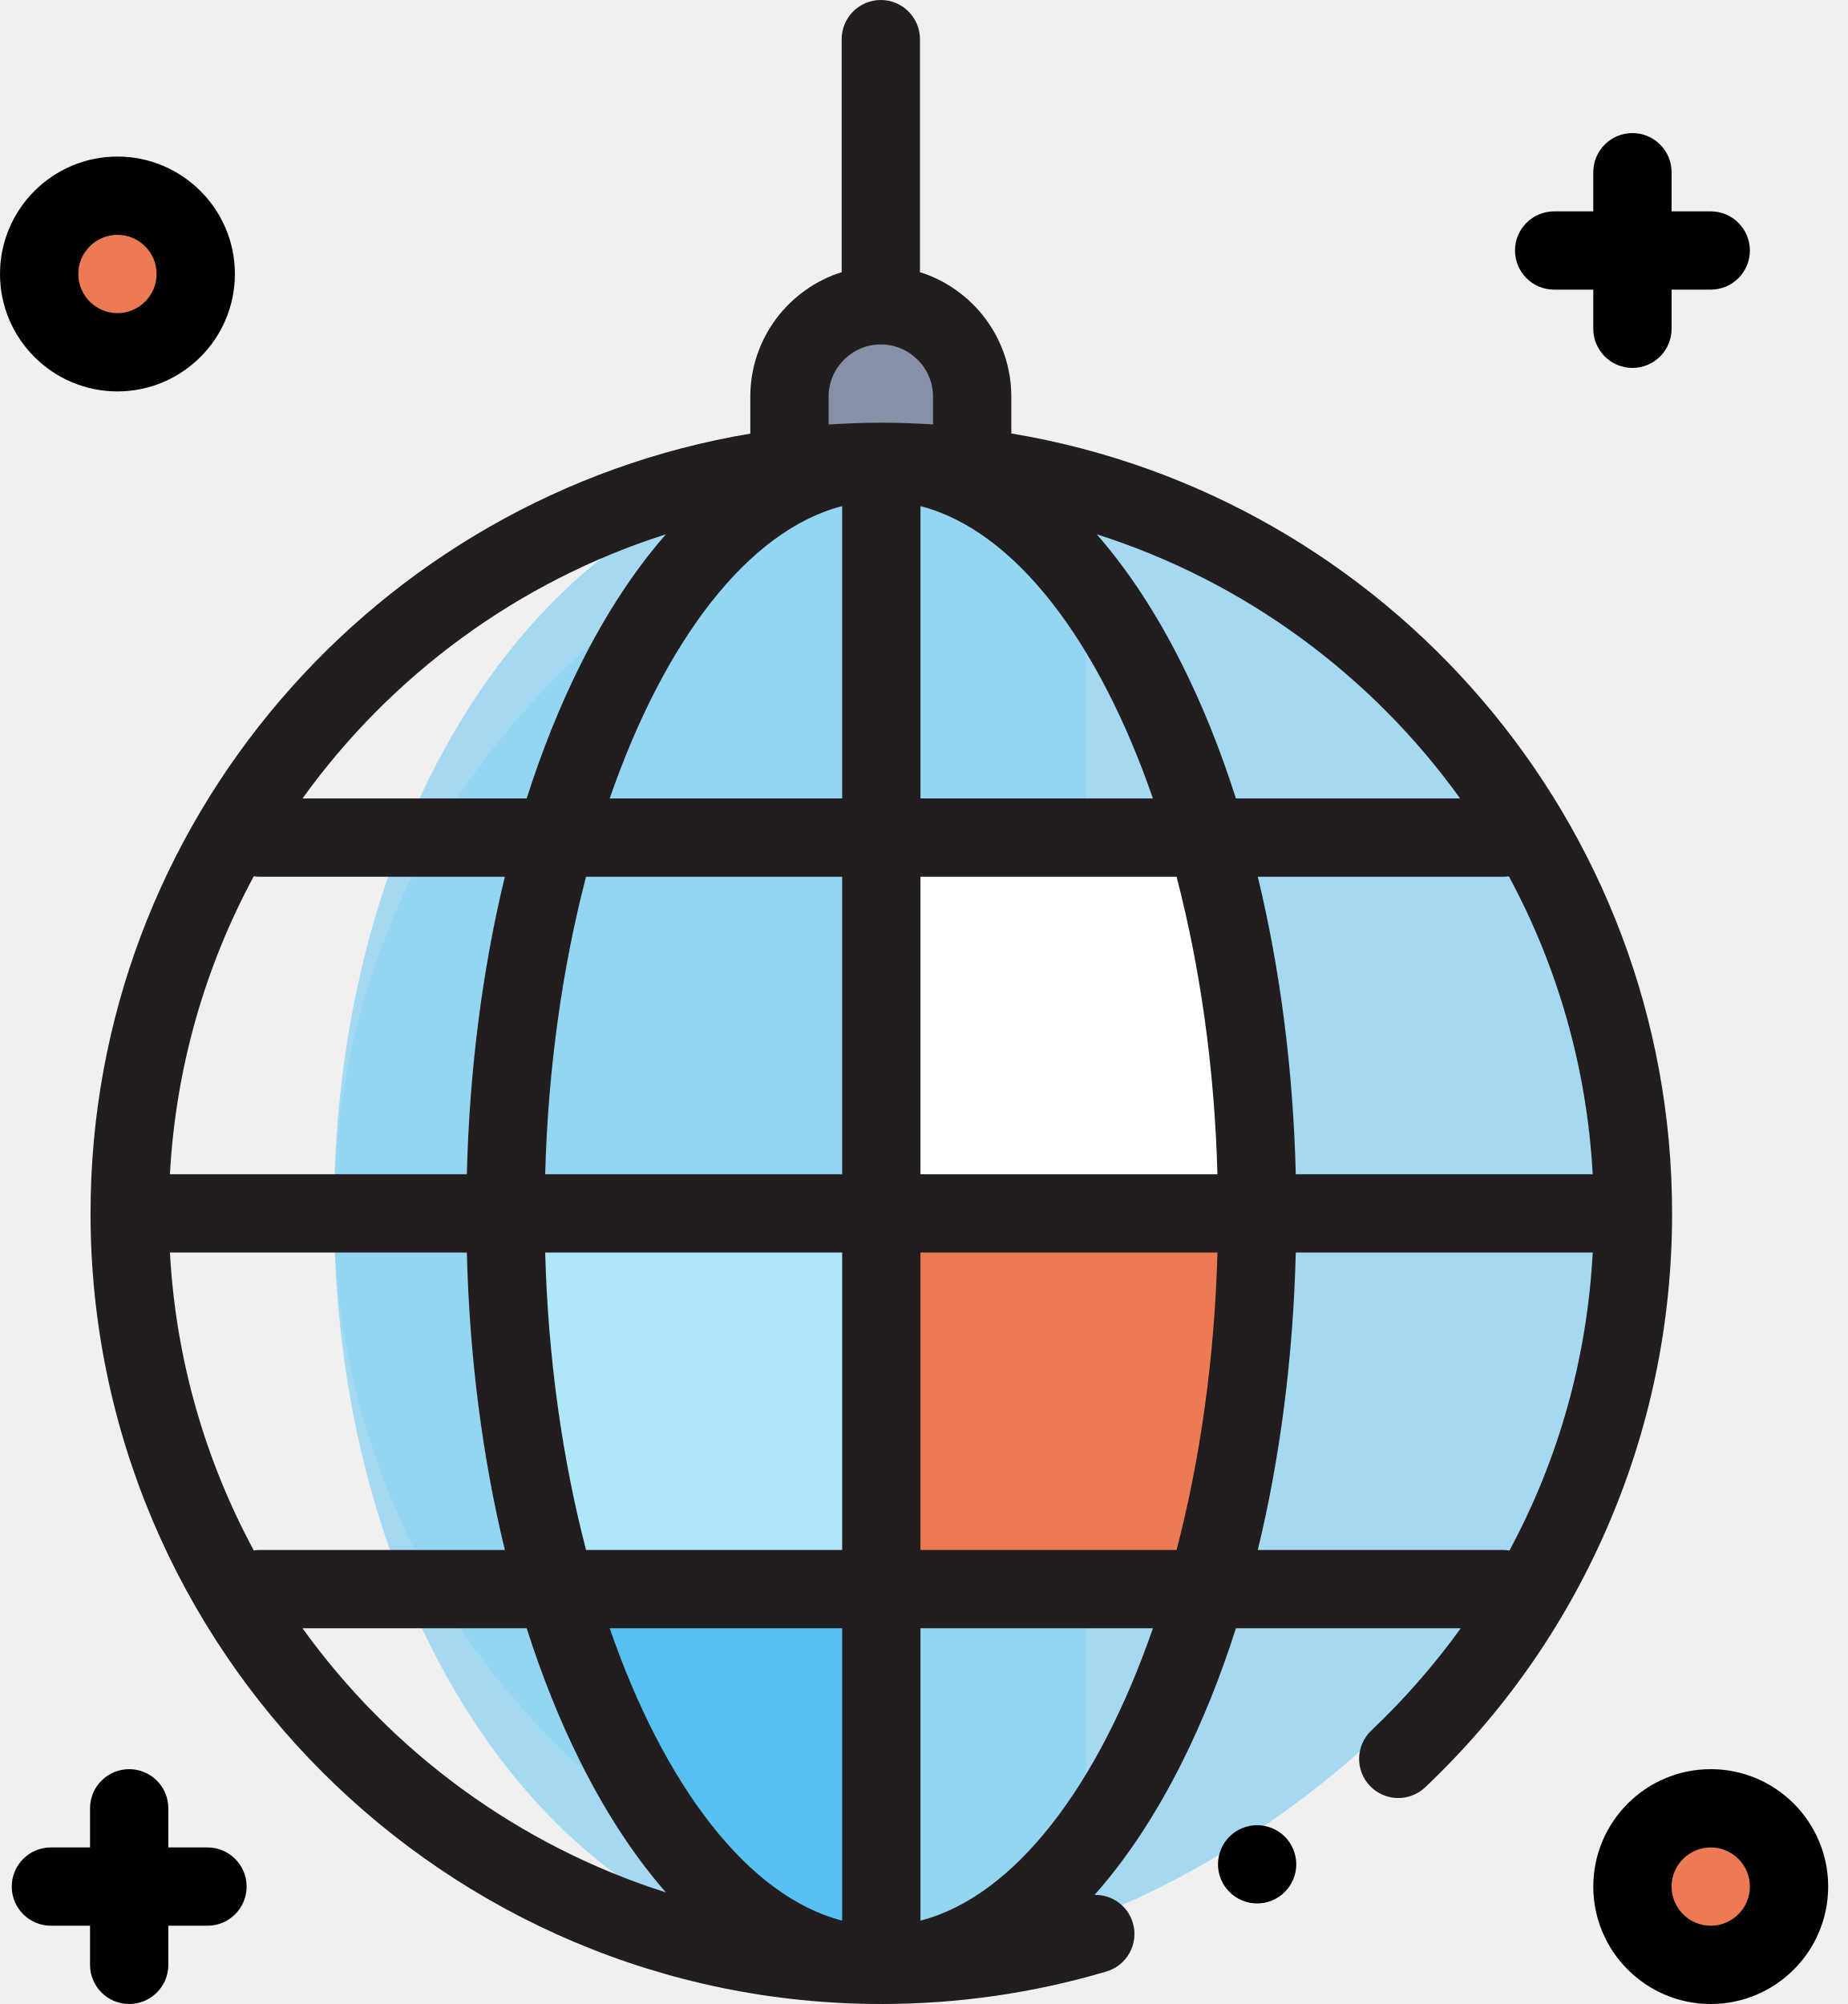
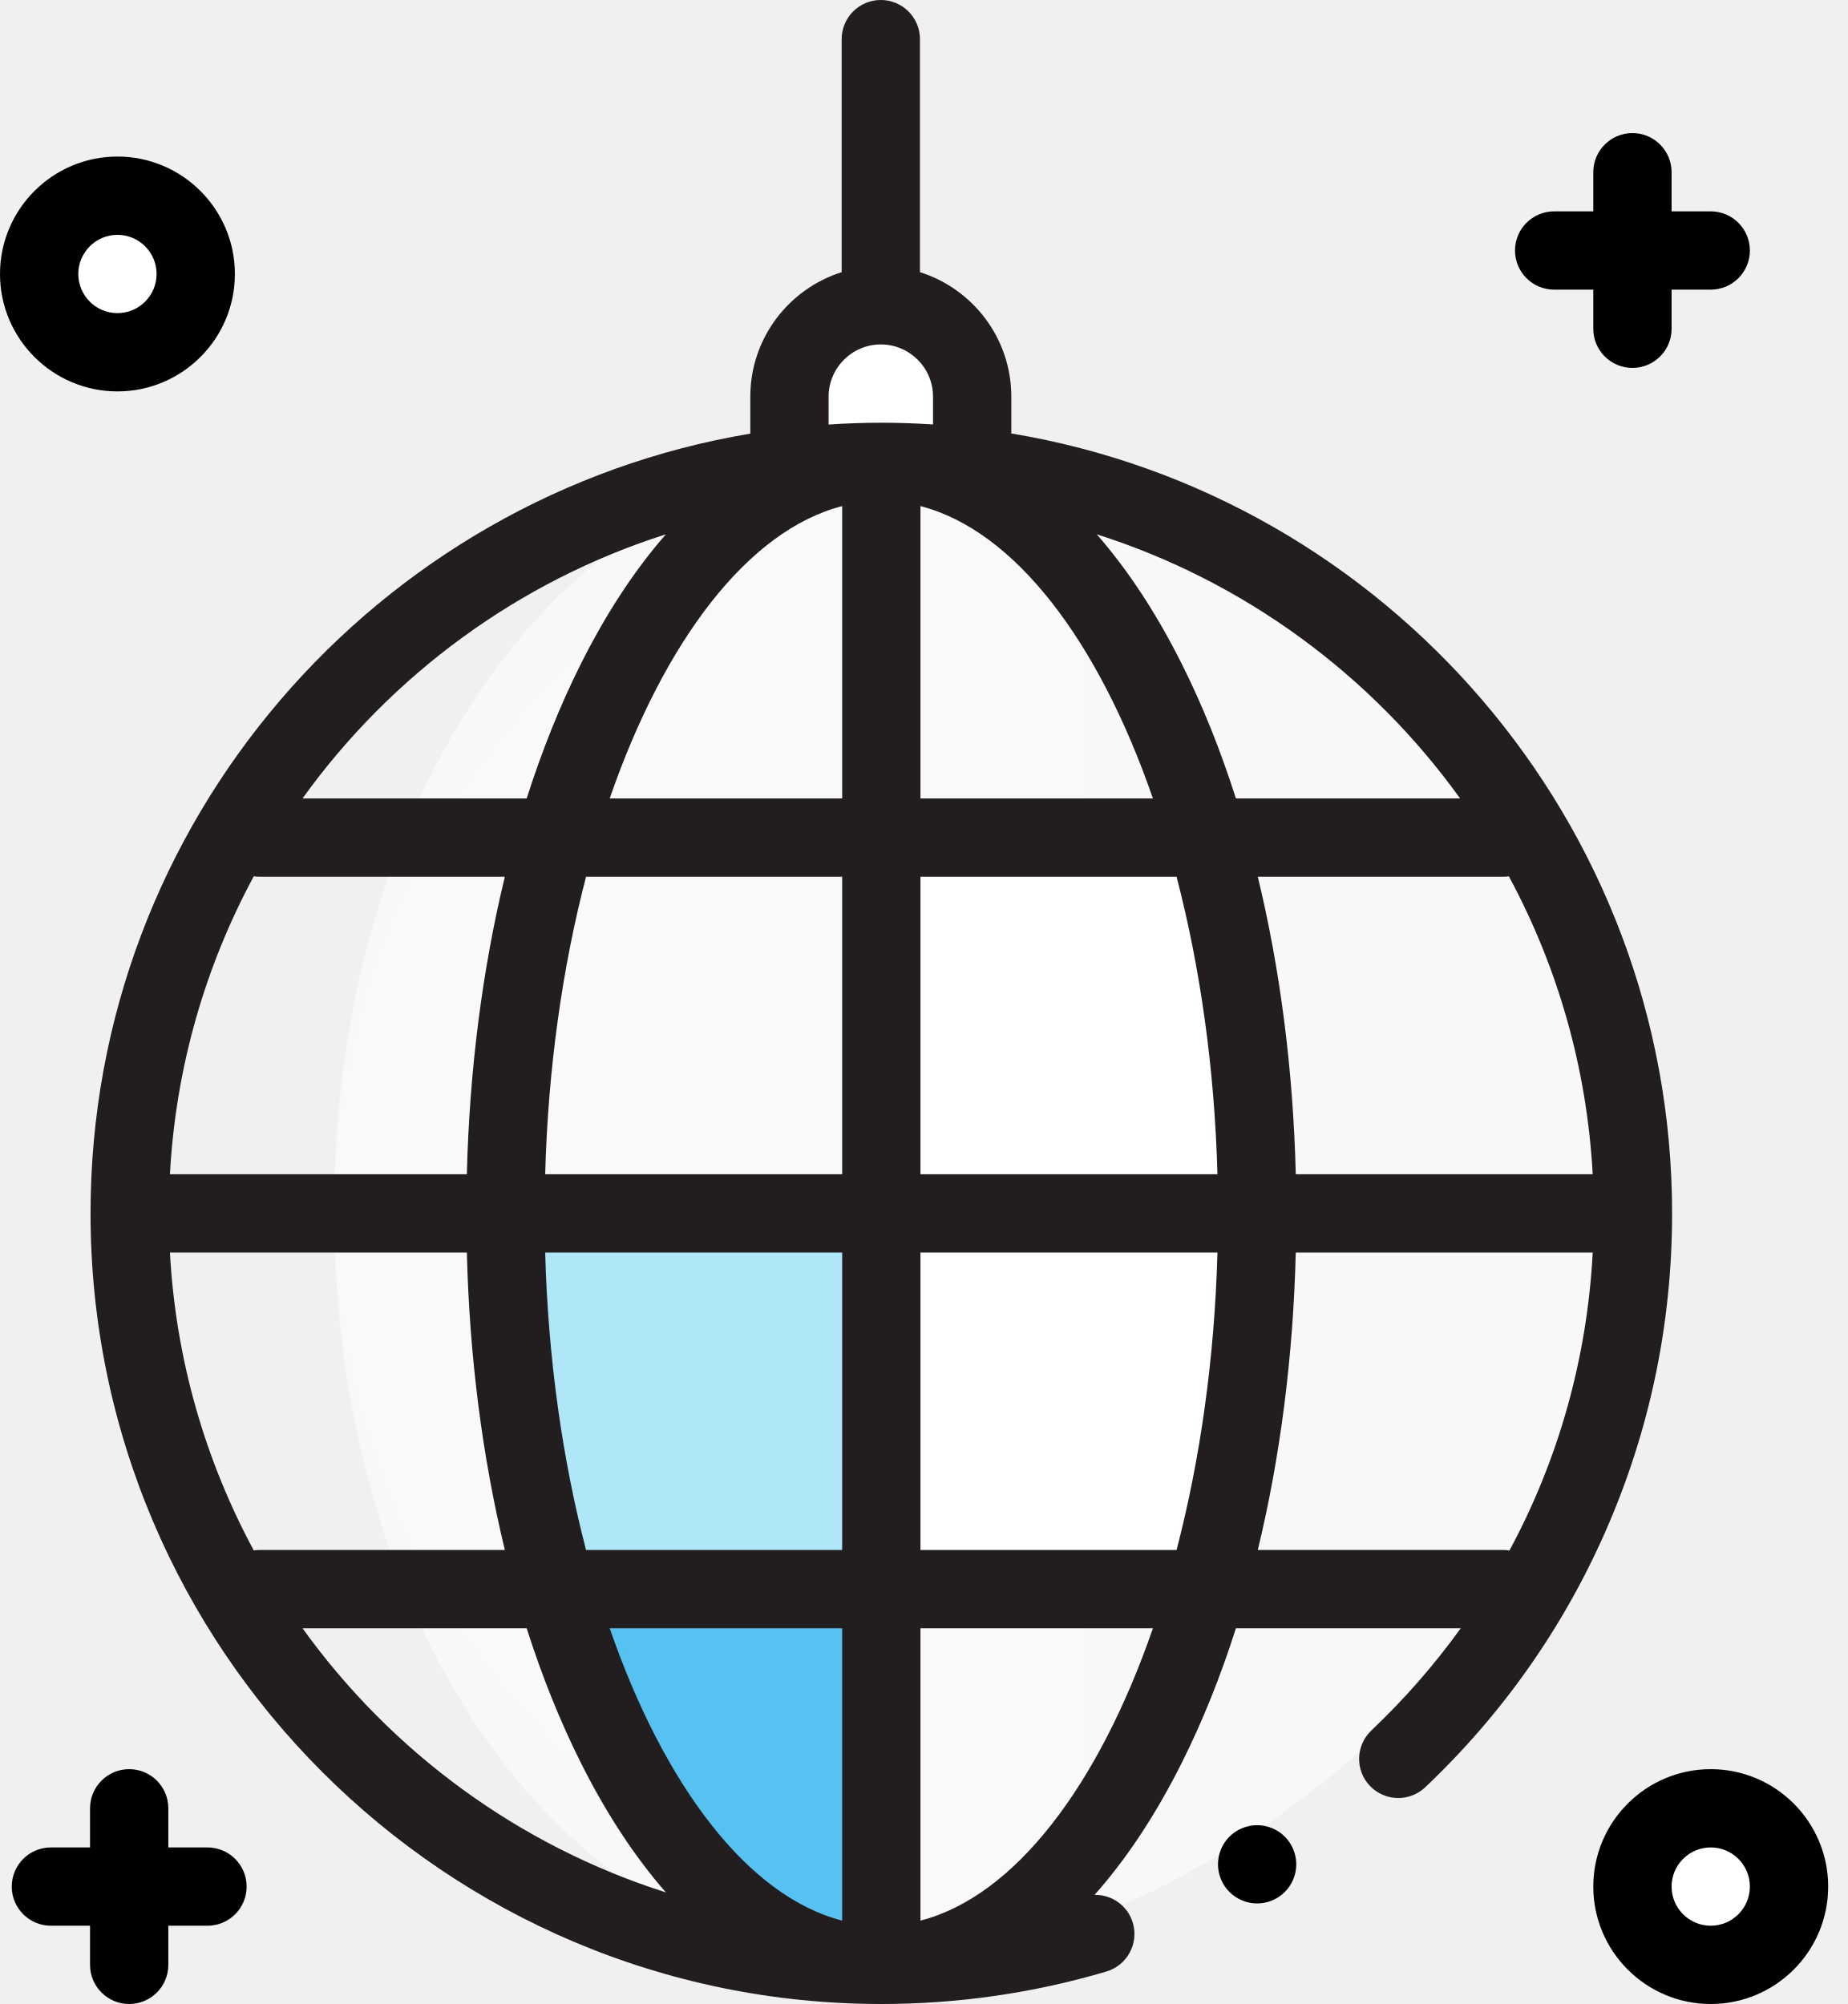
<svg xmlns="http://www.w3.org/2000/svg" width="59" height="64" viewBox="0 0 59 64">
  <g fill="none">
-     <path fill="#8690A6" d="M25.208,14.75 L25.208,12.667 C25.208,11.056 26.514,9.75 28.125,9.75 C29.736,9.75 31.042,11.056 31.042,12.667 L31.042,14.75" />
-     <path fill="#EC7B53" d="M6.25 8.75C6.25 10.131 5.131 11.25 3.75 11.25 2.369 11.25 1.25 10.131 1.25 8.75 1.25 7.369 2.369 6.25 3.75 6.25 5.131 6.25 6.25 7.369 6.25 8.75zM57.125 60.25C57.125 61.631 56.006 62.75 54.625 62.75 53.244 62.75 52.125 61.631 52.125 60.25 52.125 58.869 53.244 57.75 54.625 57.75 56.006 57.75 57.125 58.869 57.125 60.25z" />
-     <path fill="#57C2F1" d="M52,38.667 C52,51.922 38,62.667 28,62.667 C18,62.667 10.667,51.922 10.667,38.667 C10.667,25.412 18,14.667 28,14.667 C38,14.667 52,25.412 52,38.667 Z" opacity=".5" />
-     <path fill="#57C2F1" d="M10.667,62.667 C23.921,62.667 34.667,51.922 34.667,38.667 C34.667,25.412 23.921,14.667 10.667,14.667 L10.667,62.667 Z" opacity=".2" transform="matrix(-1 0 0 1 45.333 0)" />
+     <path fill="#fff" d="M25.208,14.75 L25.208,12.667 C25.208,11.056 26.514,9.75 28.125,9.75 C29.736,9.75 31.042,11.056 31.042,12.667 L31.042,14.75" />
+     <path fill="#fff" d="M6.25 8.75C6.25 10.131 5.131 11.25 3.75 11.25 2.369 11.25 1.25 10.131 1.25 8.75 1.25 7.369 2.369 6.25 3.75 6.25 5.131 6.25 6.25 7.369 6.25 8.75zM57.125 60.25C57.125 61.631 56.006 62.75 54.625 62.75 53.244 62.75 52.125 61.631 52.125 60.25 52.125 58.869 53.244 57.75 54.625 57.75 56.006 57.75 57.125 58.869 57.125 60.25z" />
+     <path fill="#fff" d="M52,38.667 C52,51.922 38,62.667 28,62.667 C18,62.667 10.667,51.922 10.667,38.667 C10.667,25.412 18,14.667 28,14.667 C38,14.667 52,25.412 52,38.667 Z" opacity=".5" />
+     <path fill="#fff" d="M10.667,62.667 C23.921,62.667 34.667,51.922 34.667,38.667 C34.667,25.412 23.921,14.667 10.667,14.667 L10.667,62.667 Z" opacity=".2" transform="matrix(-1 0 0 1 45.333 0)" />
    <path fill="#FFF" d="M38.535,26.75 L28.125,26.75 L28.125,38.635 L40.14,38.635 C40.13,34.307 39.547,30.249 38.535,26.75 L38.535,26.75 Z" />
-     <path fill="#EC7B53" d="M38.535,50.521 L28.125,50.521 L28.125,38.636 L40.14,38.636 C40.13,42.964 39.547,47.021 38.535,50.521 L38.535,50.521 Z" />
+     <path fill="#fff" d="M38.535,50.521 L28.125,50.521 L28.125,38.636 L40.14,38.636 C40.13,42.964 39.547,47.021 38.535,50.521 L38.535,50.521 Z" />
    <path fill="#B0E7F8" d="M17.715,50.521 L28.125,50.521 L28.125,38.636 L16.11,38.636 C16.12,42.964 16.703,47.021 17.715,50.521 L17.715,50.521 Z" />
    <path fill="#57C2F1" d="M28.125,62.75 L28.125,50.865 L17.78,50.865 C19.861,57.966 23.714,62.738 28.125,62.75 Z" />
    <path fill="#221E1F" d="M53.391,38.75 C53.391,26.241 44.247,15.829 32.292,13.843 L32.292,12.667 C32.292,10.805 31.064,9.224 29.375,8.692 L29.375,1.25 C29.375,0.56 28.815,0 28.125,0 C27.435,0 26.875,0.56 26.875,1.25 L26.875,8.692 C25.187,9.224 23.958,10.804 23.958,12.667 L23.958,13.848 C12.019,15.847 2.891,26.252 2.891,38.75 C2.891,52.673 14.218,64 28.141,64 C30.586,64 33.005,63.651 35.329,62.962 C35.991,62.766 36.368,62.07 36.172,61.408 C36.009,60.857 35.499,60.504 34.951,60.515 C35.97,59.367 36.909,57.95 37.744,56.279 C38.402,54.964 38.977,53.529 39.464,52 L46.643,52 C45.806,53.161 44.853,54.255 43.788,55.265 C43.287,55.74 43.265,56.531 43.74,57.032 C44.215,57.533 45.006,57.554 45.507,57.08 C47.971,54.744 49.91,51.991 51.269,48.896 C52.677,45.691 53.391,42.278 53.391,38.75 Z M41.375,37.5 C41.292,34.167 40.877,30.95 40.162,28 L48,28 C48.061,28 48.12,27.994 48.179,27.986 C49.722,30.847 50.669,34.074 50.856,37.5 L41.375,37.5 Z M26.891,61.337 C23.88,60.561 21.206,57.025 19.468,52 L26.891,52 L26.891,61.337 Z M18.713,49.5 C17.964,46.627 17.5,43.399 17.408,40 L26.891,40 L26.891,49.5 L18.713,49.5 Z M8.103,49.514 C6.56,46.653 5.612,43.426 5.426,40 L14.907,40 C14.989,43.333 15.405,46.55 16.12,49.5 L8.282,49.5 C8.221,49.5 8.162,49.506 8.103,49.514 Z M8.103,27.986 C8.162,27.994 8.221,28 8.282,28 L16.12,28 C15.405,30.95 14.989,34.167 14.907,37.5 L5.426,37.5 C5.612,34.074 6.56,30.847 8.103,27.986 L8.103,27.986 Z M36.814,25.5 L29.391,25.5 L29.391,16.163 C32.402,16.939 35.076,20.475 36.814,25.5 Z M26.891,16.163 L26.891,25.5 L19.468,25.5 C21.206,20.475 23.88,16.939 26.891,16.163 Z M26.891,28 L26.891,37.5 L17.408,37.5 C17.5,34.101 17.964,30.873 18.713,28 L26.891,28 Z M29.391,40 L38.874,40 C38.782,43.399 38.318,46.627 37.569,49.5 L29.391,49.5 L29.391,40 Z M29.391,37.5 L29.391,28 L37.569,28 C38.318,30.873 38.782,34.101 38.874,37.5 L29.391,37.5 Z M46.623,25.5 L39.464,25.5 C38.977,23.971 38.402,22.536 37.744,21.221 C36.928,19.588 36.012,18.198 35.02,17.064 C39.737,18.564 43.792,21.563 46.623,25.5 Z M26.458,12.667 C26.458,11.748 27.206,11 28.125,11 C29.044,11 29.792,11.748 29.792,12.667 L29.792,13.555 C29.246,13.52 28.696,13.5 28.141,13.5 C27.575,13.5 27.015,13.521 26.458,13.558 L26.458,12.667 L26.458,12.667 Z M21.262,17.064 C20.27,18.198 19.354,19.588 18.538,21.221 C17.88,22.536 17.305,23.971 16.817,25.5 L9.659,25.5 C12.489,21.563 16.544,18.564 21.262,17.064 Z M9.659,52 L16.817,52 C17.305,53.529 17.88,54.964 18.538,56.279 C19.354,57.912 20.27,59.302 21.262,60.436 C16.544,58.936 12.489,55.937 9.659,52 Z M29.391,61.337 L29.391,52 L36.814,52 C35.076,57.025 32.402,60.561 29.391,61.337 L29.391,61.337 Z M48,49.5 L40.162,49.5 C40.877,46.55 41.292,43.333 41.375,40 L50.857,40 C50.677,43.381 49.765,46.61 48.198,49.517 C48.134,49.507 48.067,49.5 48,49.5 L48,49.5 Z" />
    <path fill="#000" d="M49.625 9.25L50.875 9.25 50.875 10.5C50.875 11.19 51.435 11.75 52.125 11.75 52.815 11.75 53.375 11.19 53.375 10.5L53.375 9.25 54.625 9.25C55.315 9.25 55.875 8.69 55.875 8 55.875 7.31 55.315 6.75 54.625 6.75L53.375 6.75 53.375 5.5C53.375 4.81 52.815 4.25 52.125 4.25 51.435 4.25 50.875 4.81 50.875 5.5L50.875 6.75 49.625 6.75C48.935 6.75 48.375 7.31 48.375 8 48.375 8.69 48.935 9.25 49.625 9.25zM6.625 59L5.375 59 5.375 57.75C5.375 57.06 4.815 56.5 4.125 56.5 3.435 56.5 2.875 57.06 2.875 57.75L2.875 59 1.625 59C.935 59 .375 59.56.375 60.25.375 60.94.935 61.5 1.625 61.5L2.875 61.5 2.875 62.75C2.875 63.44 3.435 64 4.125 64 4.815 64 5.375 63.44 5.375 62.75L5.375 61.5 6.625 61.5C7.315 61.5 7.875 60.94 7.875 60.25 7.875 59.56 7.315 59 6.625 59zM3.75 12.5C5.818 12.5 7.5 10.818 7.5 8.75 7.5 6.682 5.818 5 3.75 5 1.682 5 0 6.682 0 8.75 0 10.818 1.682 12.5 3.75 12.5zM3.75 7.5C4.439 7.5 5 8.061 5 8.75 5 9.439 4.439 10 3.75 10 3.061 10 2.5 9.439 2.5 8.75 2.5 8.061 3.061 7.5 3.75 7.5zM54.625 56.5C52.557 56.5 50.875 58.182 50.875 60.25 50.875 62.318 52.557 64 54.625 64 56.693 64 58.375 62.318 58.375 60.25 58.375 58.182 56.693 56.5 54.625 56.5zM54.625 61.5C53.936 61.5 53.375 60.939 53.375 60.25 53.375 59.561 53.936 59 54.625 59 55.314 59 55.875 59.561 55.875 60.25 55.875 60.939 55.314 61.5 54.625 61.5zM40.141 58.289C39.812 58.289 39.49 58.422 39.257 58.655 39.024 58.888 38.891 59.21 38.891 59.539 38.891 59.868 39.024 60.19 39.257 60.422 39.49 60.655 39.811 60.789 40.141 60.789 40.47 60.789 40.792 60.655 41.025 60.422 41.257 60.19 41.391 59.868 41.391 59.539 41.391 59.21 41.257 58.888 41.025 58.655 40.792 58.422 40.47 58.289 40.141 58.289z" />
  </g>
</svg>
